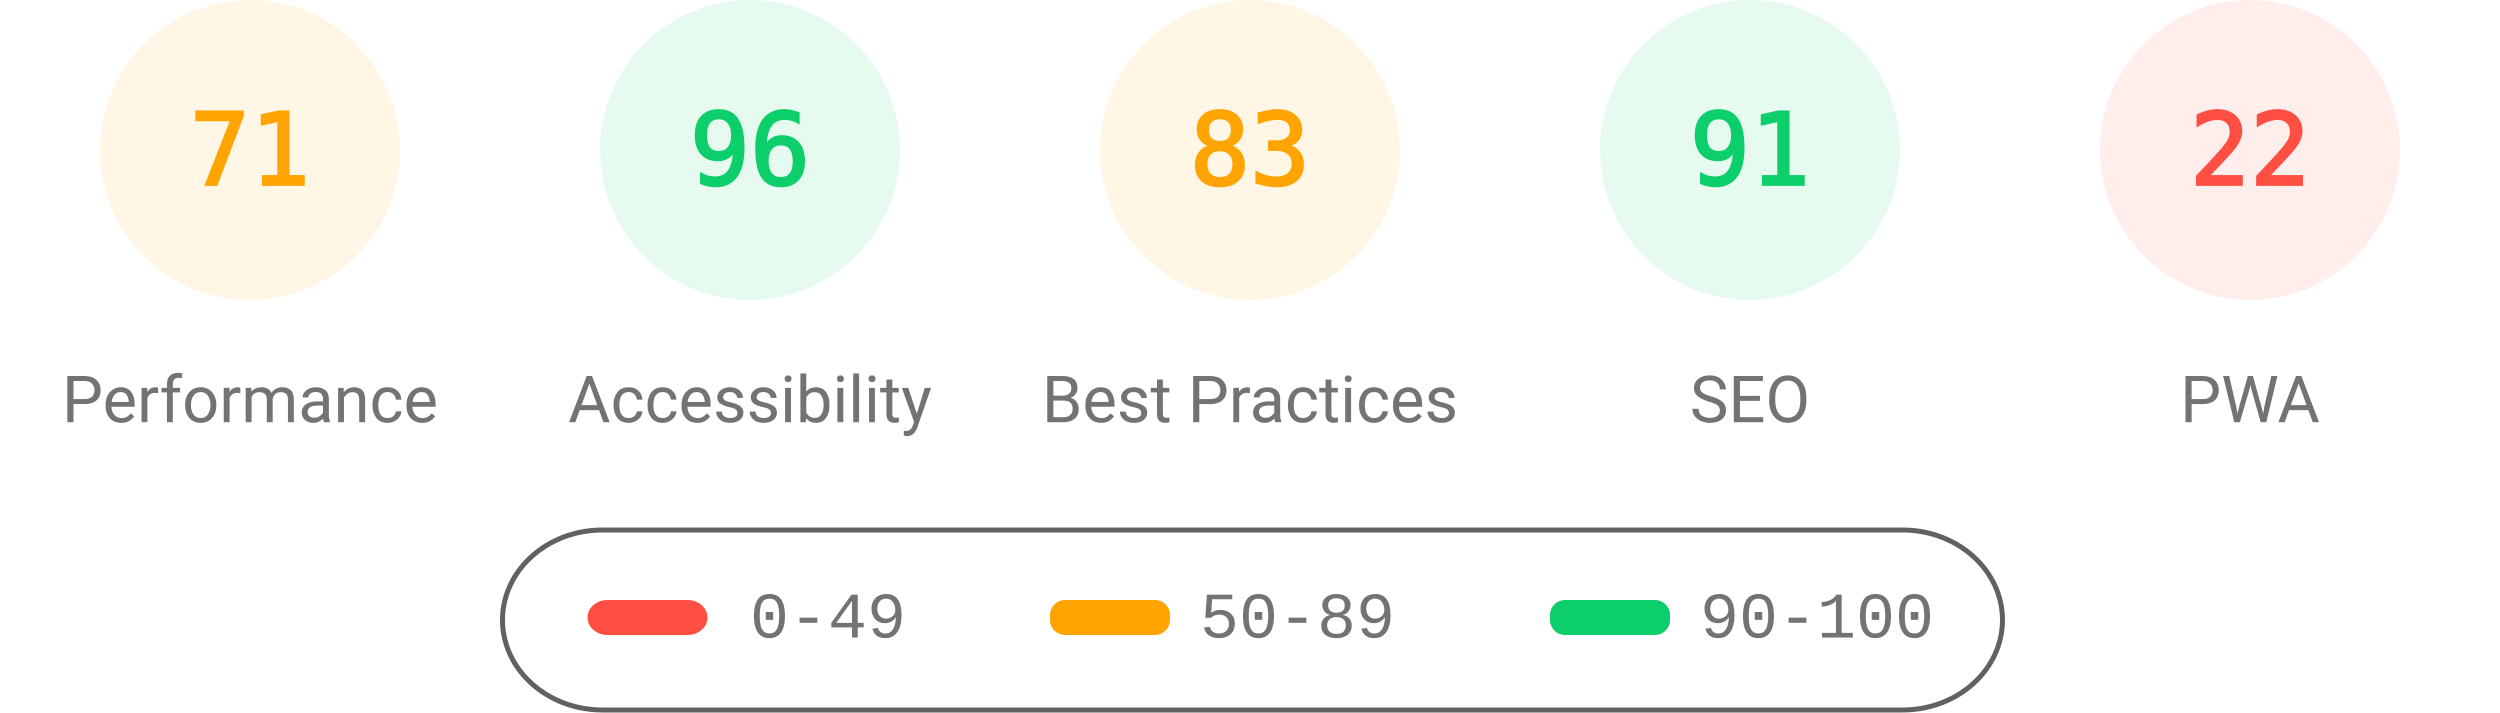
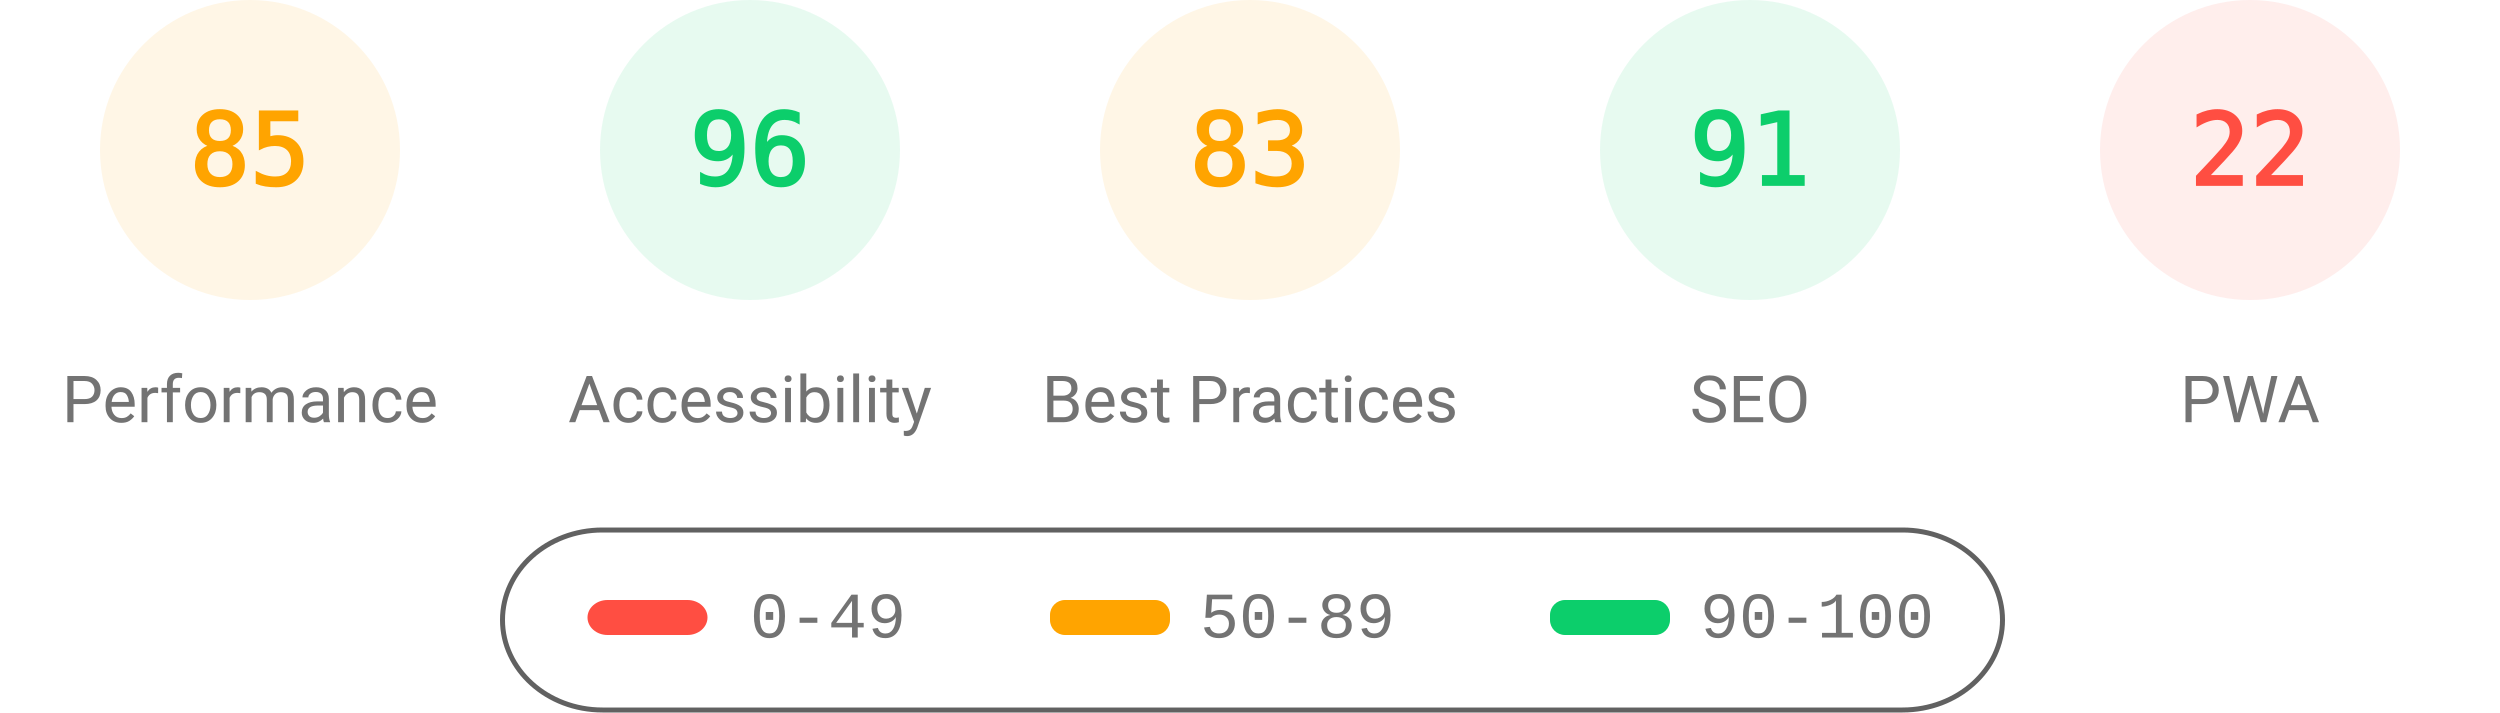
<svg xmlns="http://www.w3.org/2000/svg" fill="none" width="1000" height="285">
  <style>.gauge-base{opacity:.1}.gauge-arc{fill:none;animation-delay:250ms;stroke-linecap:round;transform:rotate(-90deg);transform-origin:100px 60px;animation:load-gauge 1s ease forwards}.guage-text{font-size:40px;font-family:monospace;text-align:center}.guage-red{color:#ff4e42;fill:#ff4e42;stroke:#ff4e42}.guage-orange{color:#ffa400;fill:#ffa400;stroke:#ffa400}.guage-green{color:#0cce6b;fill:#0cce6b;stroke:#0cce6b}.guage-undefined{color:#5c5c5c;fill:#5c5c5c;stroke:#5c5c5c}.guage-title{color:#737373;fill:#737373;stroke:none;font-size:26px;line-height:26px;font-family:Roboto,Halvetica,Arial,sans-serif}@keyframes load-gauge{from{stroke-dasharray:0 352.858}}</style>
  <svg class="guage-div guage-perf guage-orange" viewBox="0 0 200 200" width="200" height="200">
    <circle class="gauge-base" r="56" cx="100" cy="60" stroke-width="8" />
-     <circle class="gauge-arc guage-arc-1" r="56" cx="100" cy="60" stroke-width="8" style="stroke-dasharray:249.819,351.858" />
-     <text class="guage-text" x="100" y="60" alignment-baseline="central" dominant-baseline="central" text-anchor="middle">71</text>
+     <circle class="gauge-arc guage-arc-1" r="56" cx="100" cy="60" stroke-width="8" style="stroke-dasharray:299.079,351.858" />
+     <text class="guage-text" x="100" y="60" alignment-baseline="central" dominant-baseline="central" text-anchor="middle">85</text>
    <text class="guage-title" x="100" y="160" alignment-baseline="central" dominant-baseline="central" text-anchor="middle">Performance</text>
  </svg>
  <svg class="guage-div guage-acc guage-green" viewBox="0 0 200 200" width="200" height="200" x="200">
    <circle class="gauge-base" r="56" cx="100" cy="60" stroke-width="8" />
    <circle class="gauge-arc guage-arc-2" r="56" cx="100" cy="60" stroke-width="8" style="stroke-dasharray:337.784,351.858" />
    <text class="guage-text" x="100" y="60" alignment-baseline="central" dominant-baseline="central" text-anchor="middle">96</text>
    <text class="guage-title" x="100" y="160" alignment-baseline="central" dominant-baseline="central" text-anchor="middle">Accessibility</text>
  </svg>
  <svg class="guage-div guage-best guage-orange" viewBox="0 0 200 200" width="200" height="200" x="400">
    <circle class="gauge-base" r="56" cx="100" cy="60" stroke-width="8" />
    <circle class="gauge-arc guage-arc-3" r="56" cx="100" cy="60" stroke-width="8" style="stroke-dasharray:292.042,351.858" />
    <text class="guage-text" x="100" y="60" alignment-baseline="central" dominant-baseline="central" text-anchor="middle">83</text>
    <text class="guage-title" x="100" y="160" alignment-baseline="central" dominant-baseline="central" text-anchor="middle">Best Practices</text>
  </svg>
  <svg class="guage-div guage-seo guage-green" viewBox="0 0 200 200" width="200" height="200" x="600">
    <circle class="gauge-base" r="56" cx="100" cy="60" stroke-width="8" />
    <circle class="gauge-arc guage-arc-4" r="56" cx="100" cy="60" stroke-width="8" style="stroke-dasharray:320.191,351.858" />
    <text class="guage-text" x="100" y="60" alignment-baseline="central" dominant-baseline="central" text-anchor="middle">91</text>
    <text class="guage-title" x="100" y="160" alignment-baseline="central" dominant-baseline="central" text-anchor="middle">SEO</text>
  </svg>
  <svg class="guage-div guage-pwa guage-red" viewBox="0 0 200 200" width="200" height="200" x="800">
    <circle class="gauge-base" r="56" cx="100" cy="60" stroke-width="8" />
    <circle class="gauge-arc guage-arc-4" r="56" cx="100" cy="60" stroke-width="8" style="stroke-dasharray:77.409,351.858" />
    <text class="guage-text" x="100" y="60" alignment-baseline="central" dominant-baseline="central" text-anchor="middle">22</text>
    <text class="guage-title" x="100" y="160" alignment-baseline="central" dominant-baseline="central" text-anchor="middle">PWA</text>
  </svg>
  <svg width="604" height="76" x="200" y="210">
    <path fill="none" id="canvas_background" d="M-1-1h604v80H-1z" />
    <rect fill-opacity="0" stroke="#616161" stroke-width="2" rx="40" id="svg_2" height="72" width="600" y="2" x="1" fill="#000" />
    <rect stroke="#000" rx="8" id="svg_3" height="14" width="48" y="30" x="35" stroke-opacity="null" stroke-width="0" fill="#ff4e42" />
    <rect stroke="#000" rx="6" id="svg_4" height="14" width="48" y="30" x="220" stroke-opacity="null" stroke-width="0" fill="#ffa400" />
    <rect stroke="#000" rx="6" id="svg_5" height="14" width="48" y="30" x="420" stroke-opacity="null" stroke-width="0" fill="#0cce6b" />
    <text xml:space="preserve" text-anchor="start" font-family="'Courier New', Courier, monospace" font-size="26" id="svg_6" y="45" x="100" stroke-opacity="null" stroke-width="0" stroke="#000" fill="#737373">0-49</text>
    <text xml:space="preserve" text-anchor="start" font-family="'Courier New', Courier, monospace" font-size="26" id="svg_7" y="45" x="280" stroke-opacity="null" stroke-width="0" stroke="#000" fill="#737373">50-89</text>
    <text xml:space="preserve" text-anchor="start" font-family="'Courier New', Courier, monospace" font-size="26" id="svg_8" y="45" x="480" stroke-opacity="null" stroke-width="0" stroke="#000" fill="#737373">90-100</text>
  </svg>
</svg>
